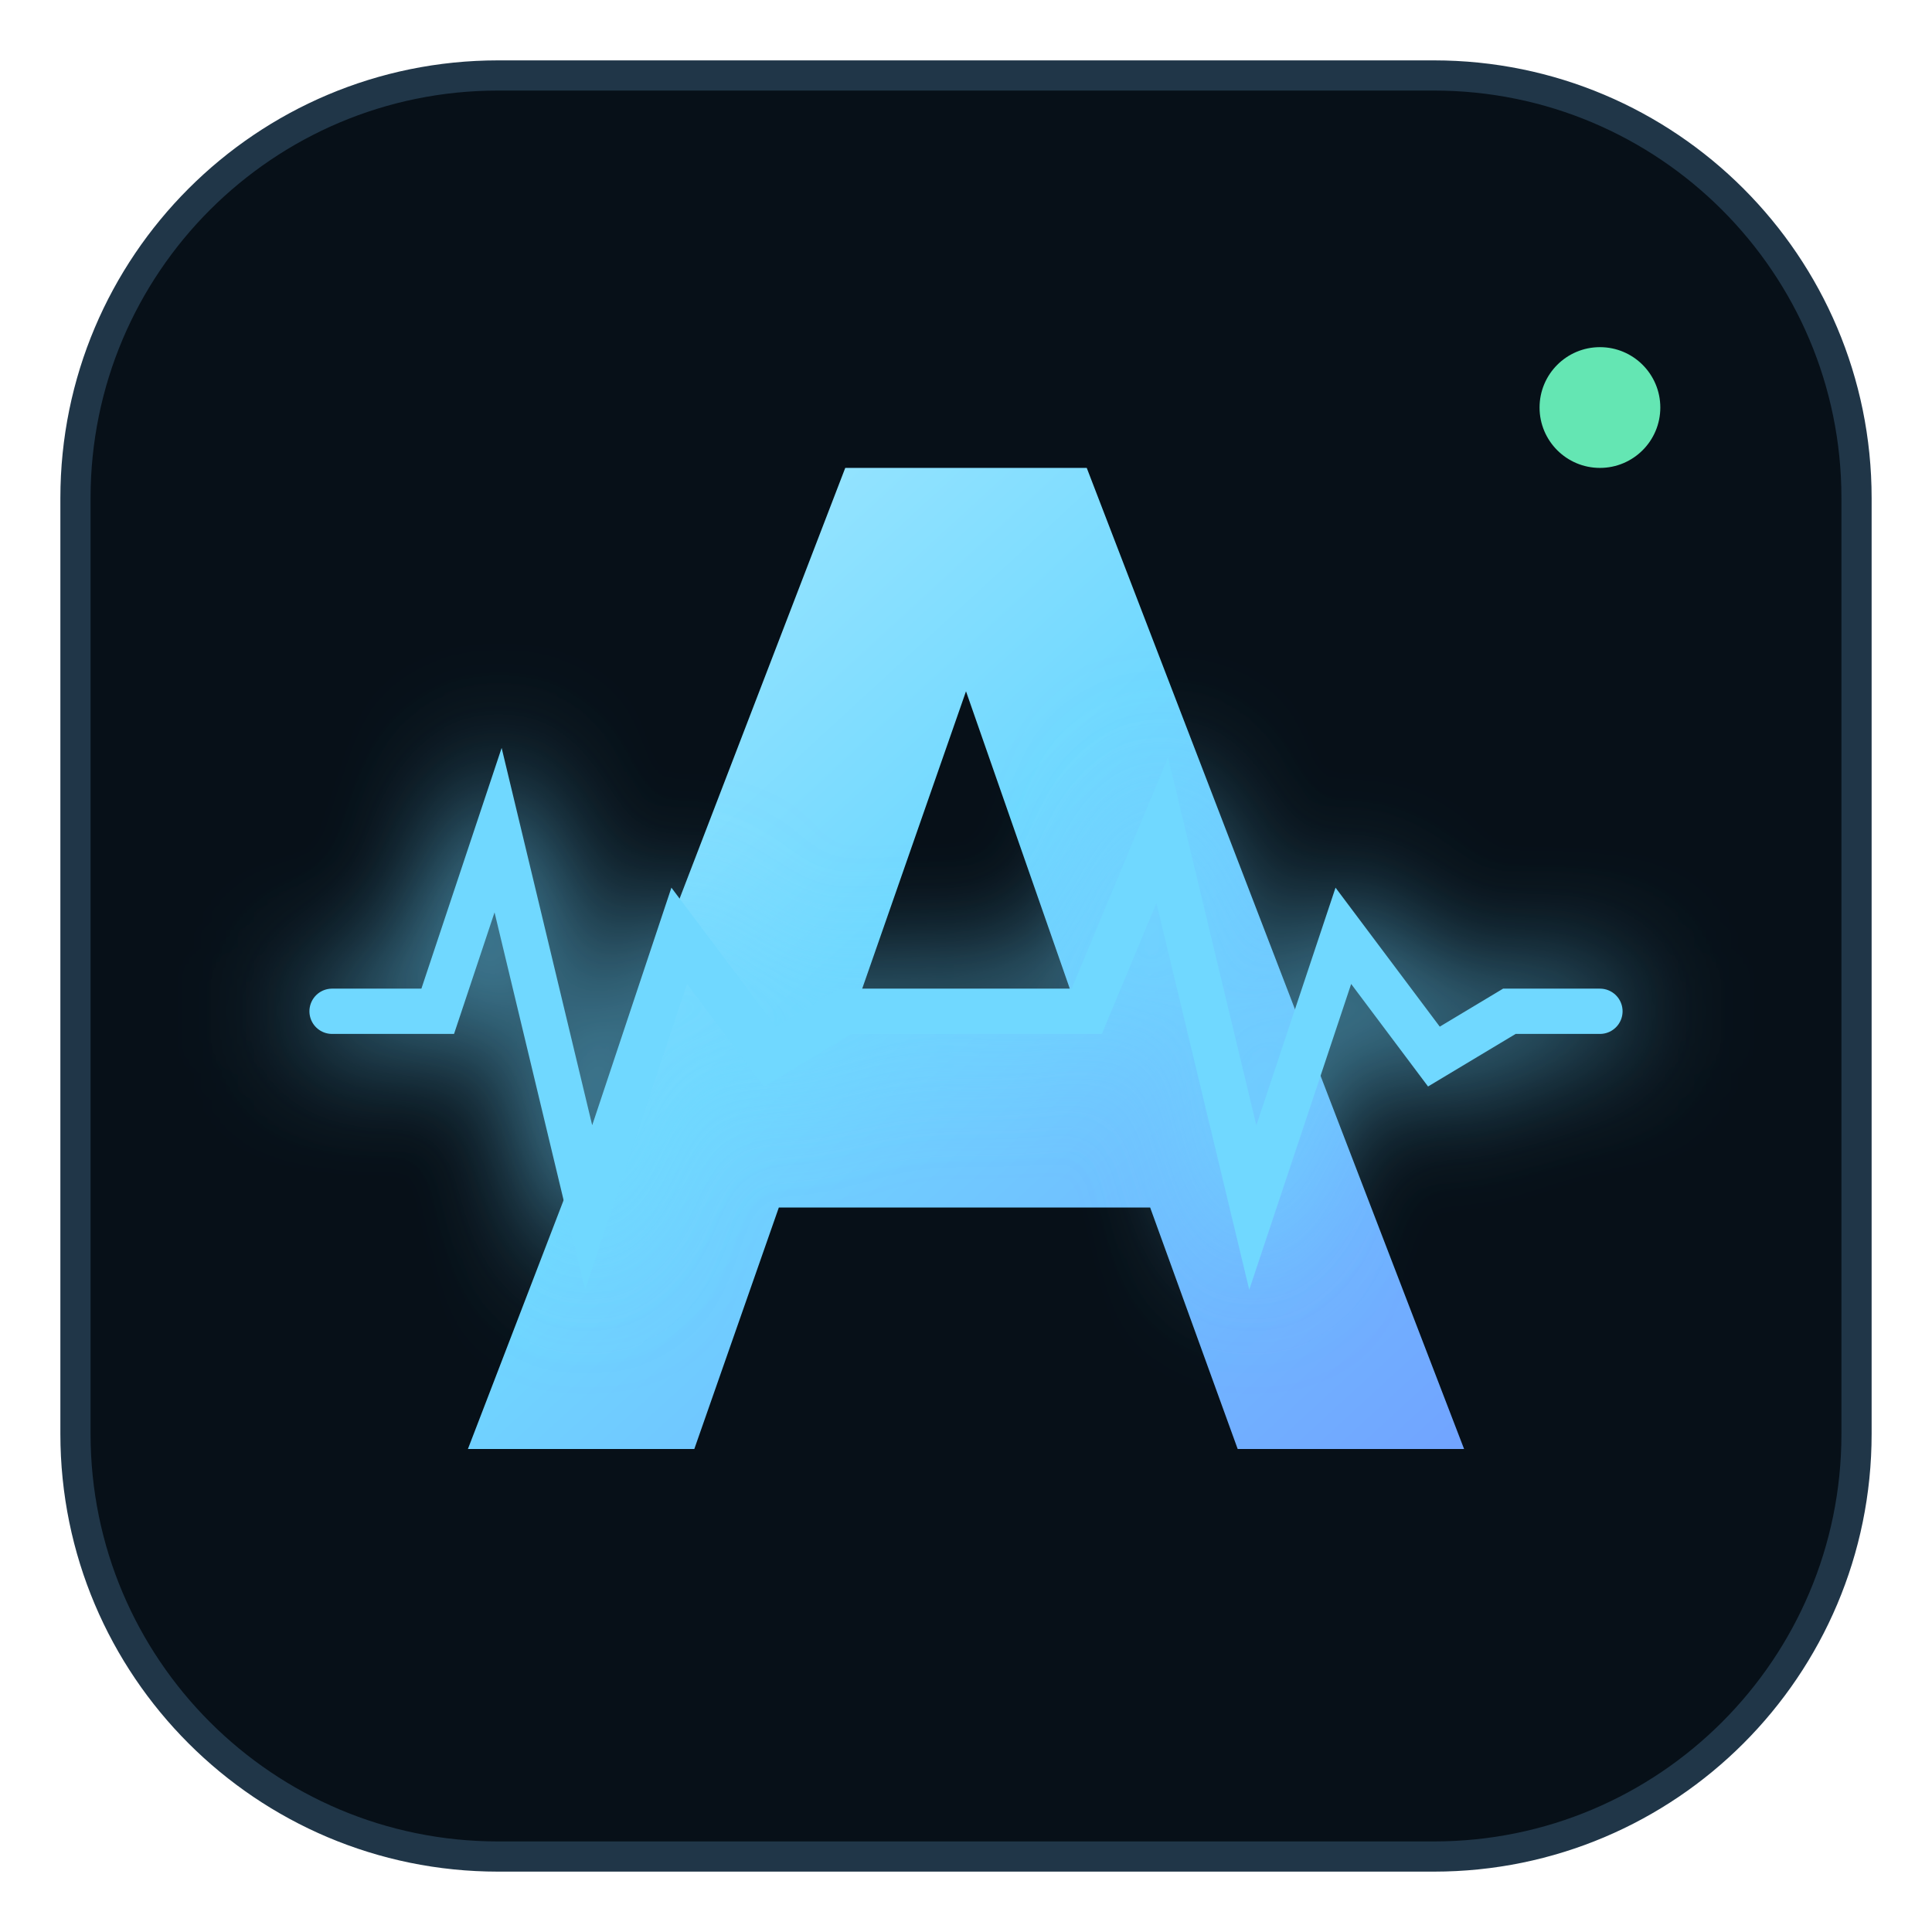
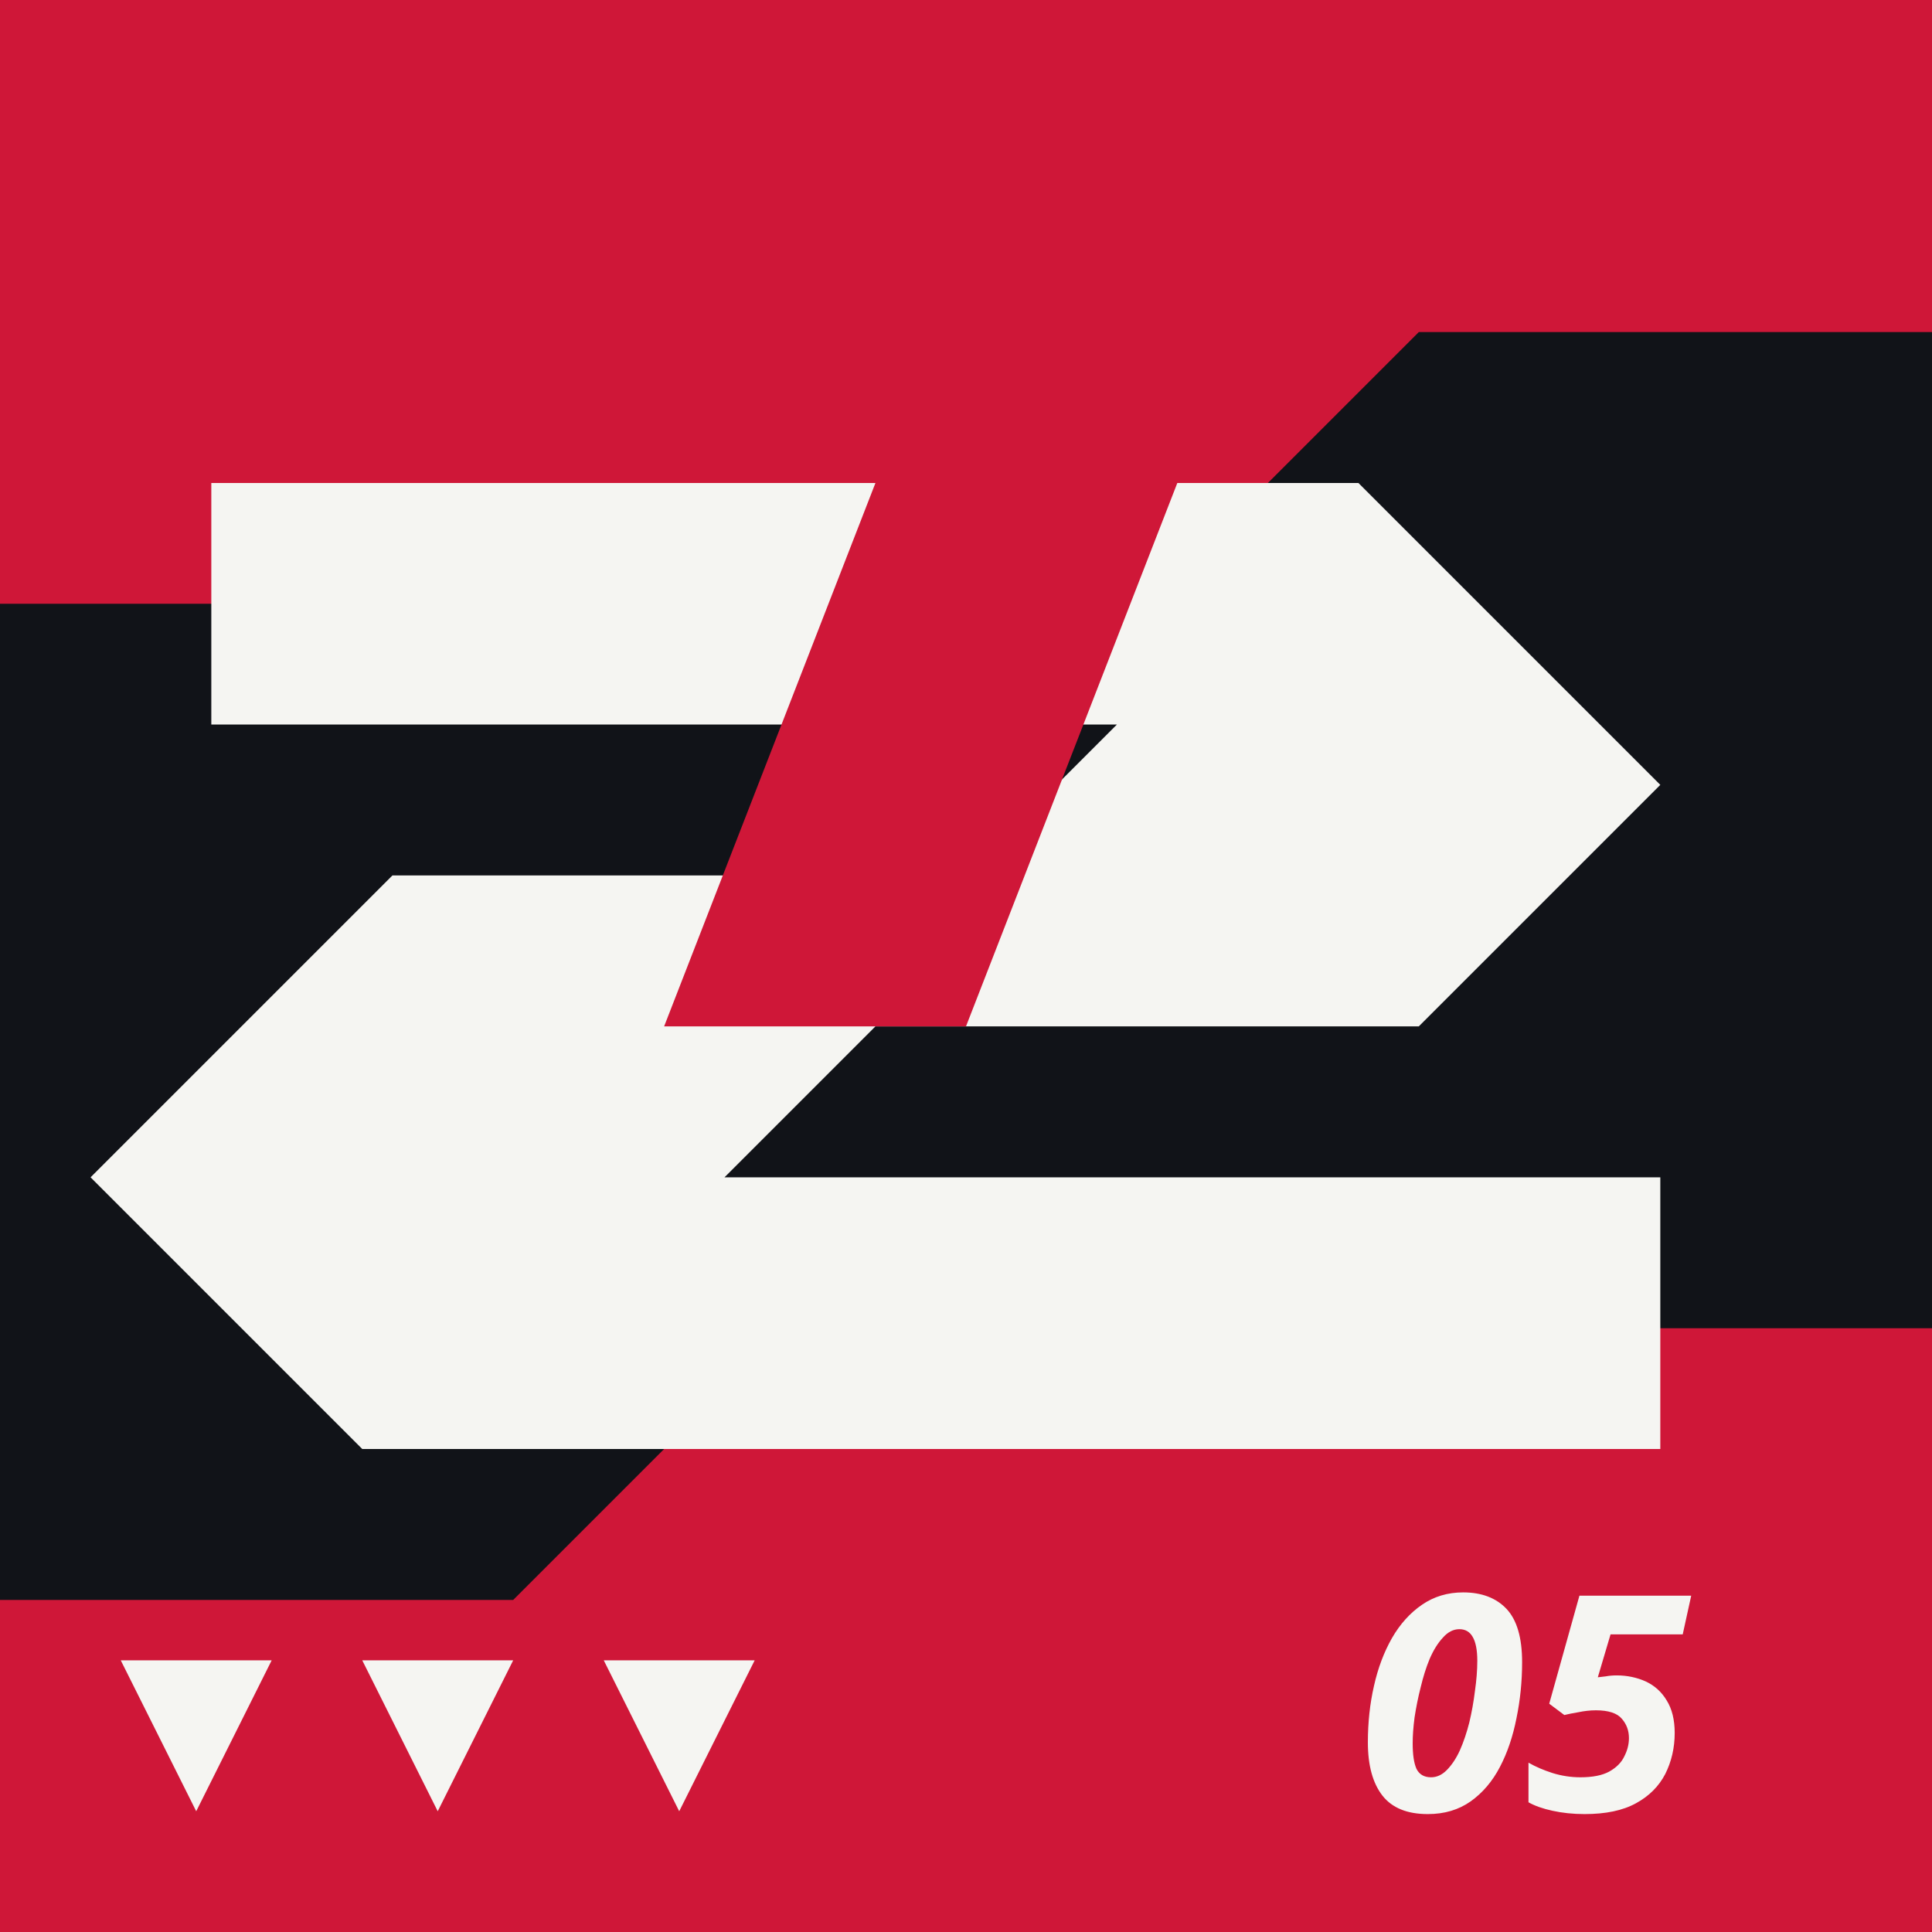
- <svg xmlns="http://www.w3.org/2000/svg" viewBox="0 0 128 128" role="img" aria-labelledby="title desc">
-   <defs>
-     <linearGradient id="g" x1="18" y1="14" x2="110" y2="114" gradientUnits="userSpaceOnUse">
-       <stop stop-color="#c9f4ff" />
-       <stop offset=".46" stop-color="#70d8ff" />
-       <stop offset="1" stop-color="#718dff" />
-     </linearGradient>
-     <filter id="glow" x="-50%" y="-50%" width="200%" height="200%">
-       <feGaussianBlur stdDeviation="4" result="b" />
-       <feMerge>
-         <feMergeNode in="b" />
-         <feMergeNode in="SourceGraphic" />
-       </feMerge>
-     </filter>
-   </defs>
-   <rect x="5" y="5" width="118" height="118" rx="28" fill="#071018" stroke="#203648" stroke-width="2" />
-   <path d="M31 96 56 31h16l25 65H82l-5.8-16H51.6L46 96H31Zm25.6-29h14.8L64 45.8 56.6 67Z" fill="url(#g)" />
-   <g fill="none" stroke="#70d8ff" stroke-linecap="round" filter="url(#glow)">
-     <path d="M22 67h7l4-12 6 25 6-18 6 8 5-3h16l5-12 6 25 6-18 6 8 5-3h6" stroke-width="3" />
+ <svg xmlns="http://www.w3.org/2000/svg" viewBox="0 0 64 64" role="img" aria-labelledby="t d">
+   <rect width="64" height="64" fill="#111318" />
+   <path d="M0 0h64v11H47L38 20H0zM0 53h17l9-9h38v20H0z" fill="#cf1738" />
+   <path d="M7 16h38l10 10-8 8H29l-5 5h31v9H12L3 39l10-10h19l5-5H7z" fill="#f5f5f2" />
+   <path d="M29 16h10l-7 18H22z" fill="#cf1738" />
+   <g fill="#f5f5f2">
+     <path d="M4 55h5l-2.5 5zM12 55h5l-2.5 5zM20 55h5l-2.5 5z" />
  </g>
-   <circle cx="106" cy="27" r="4" fill="#64e6b3" />
+   <text x="45" y="60" fill="#f5f5f2" font-family="Arial Black,Impact,sans-serif" font-size="10" font-style="italic" font-weight="900">05</text>
</svg>
